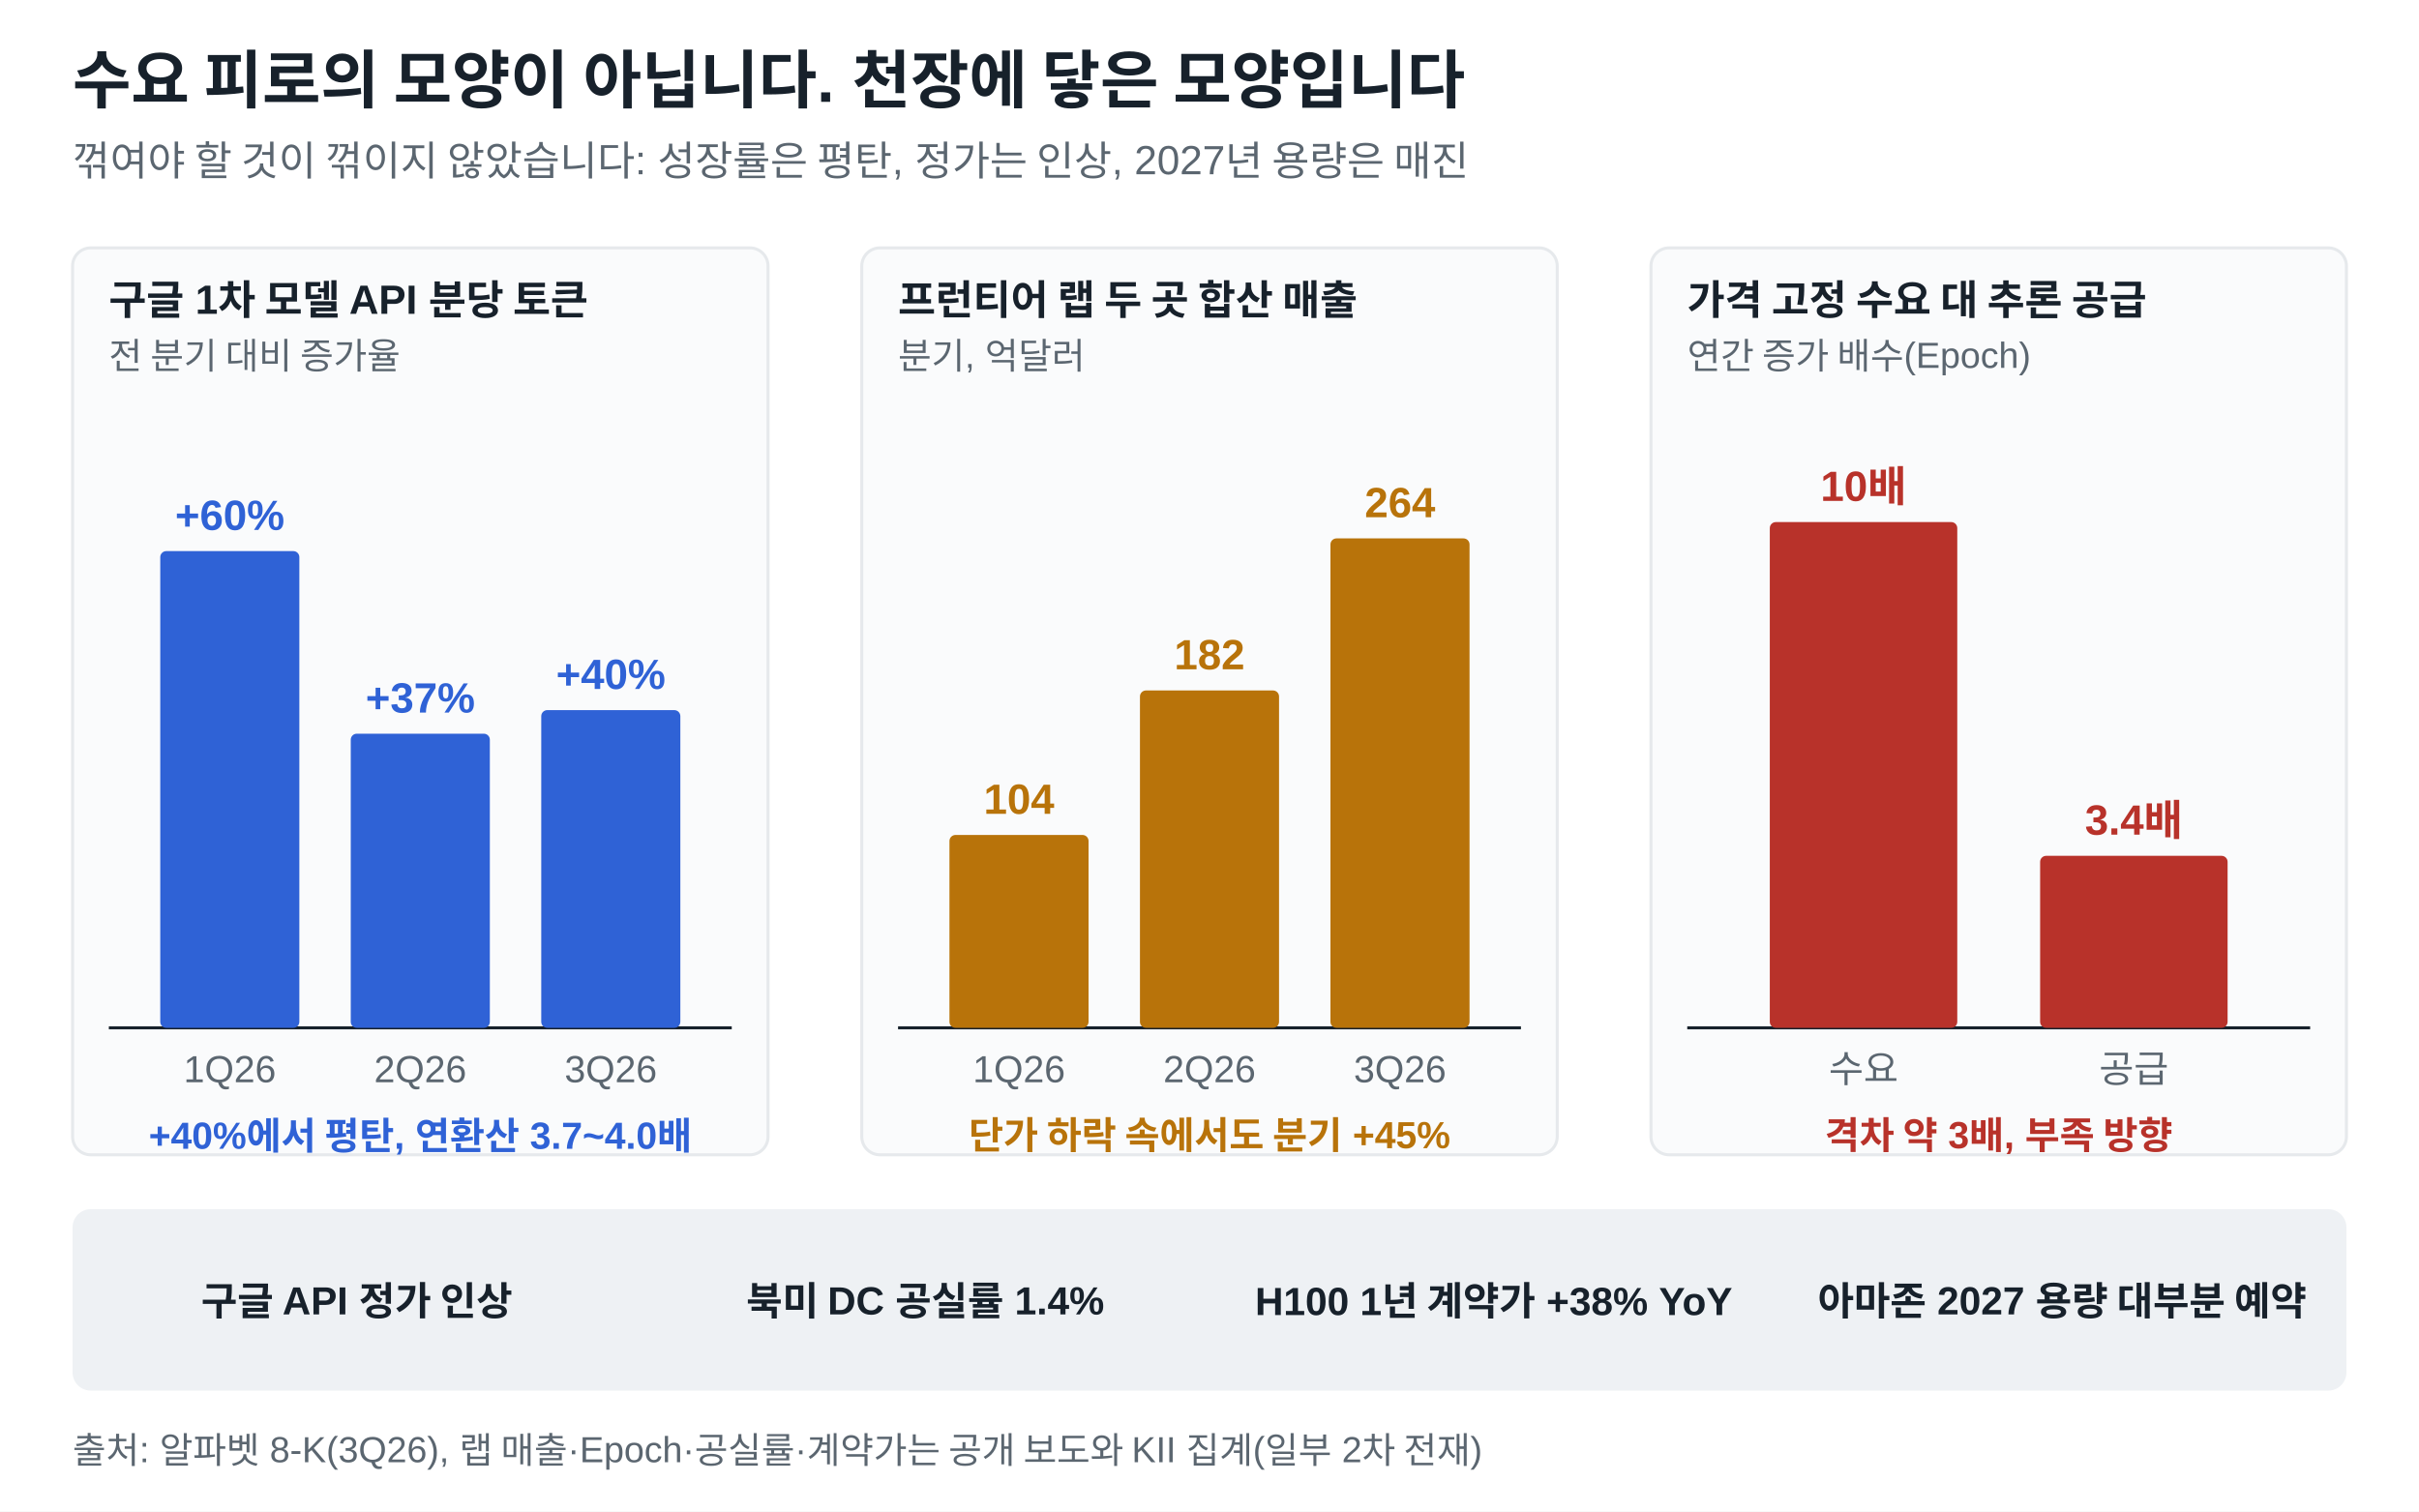
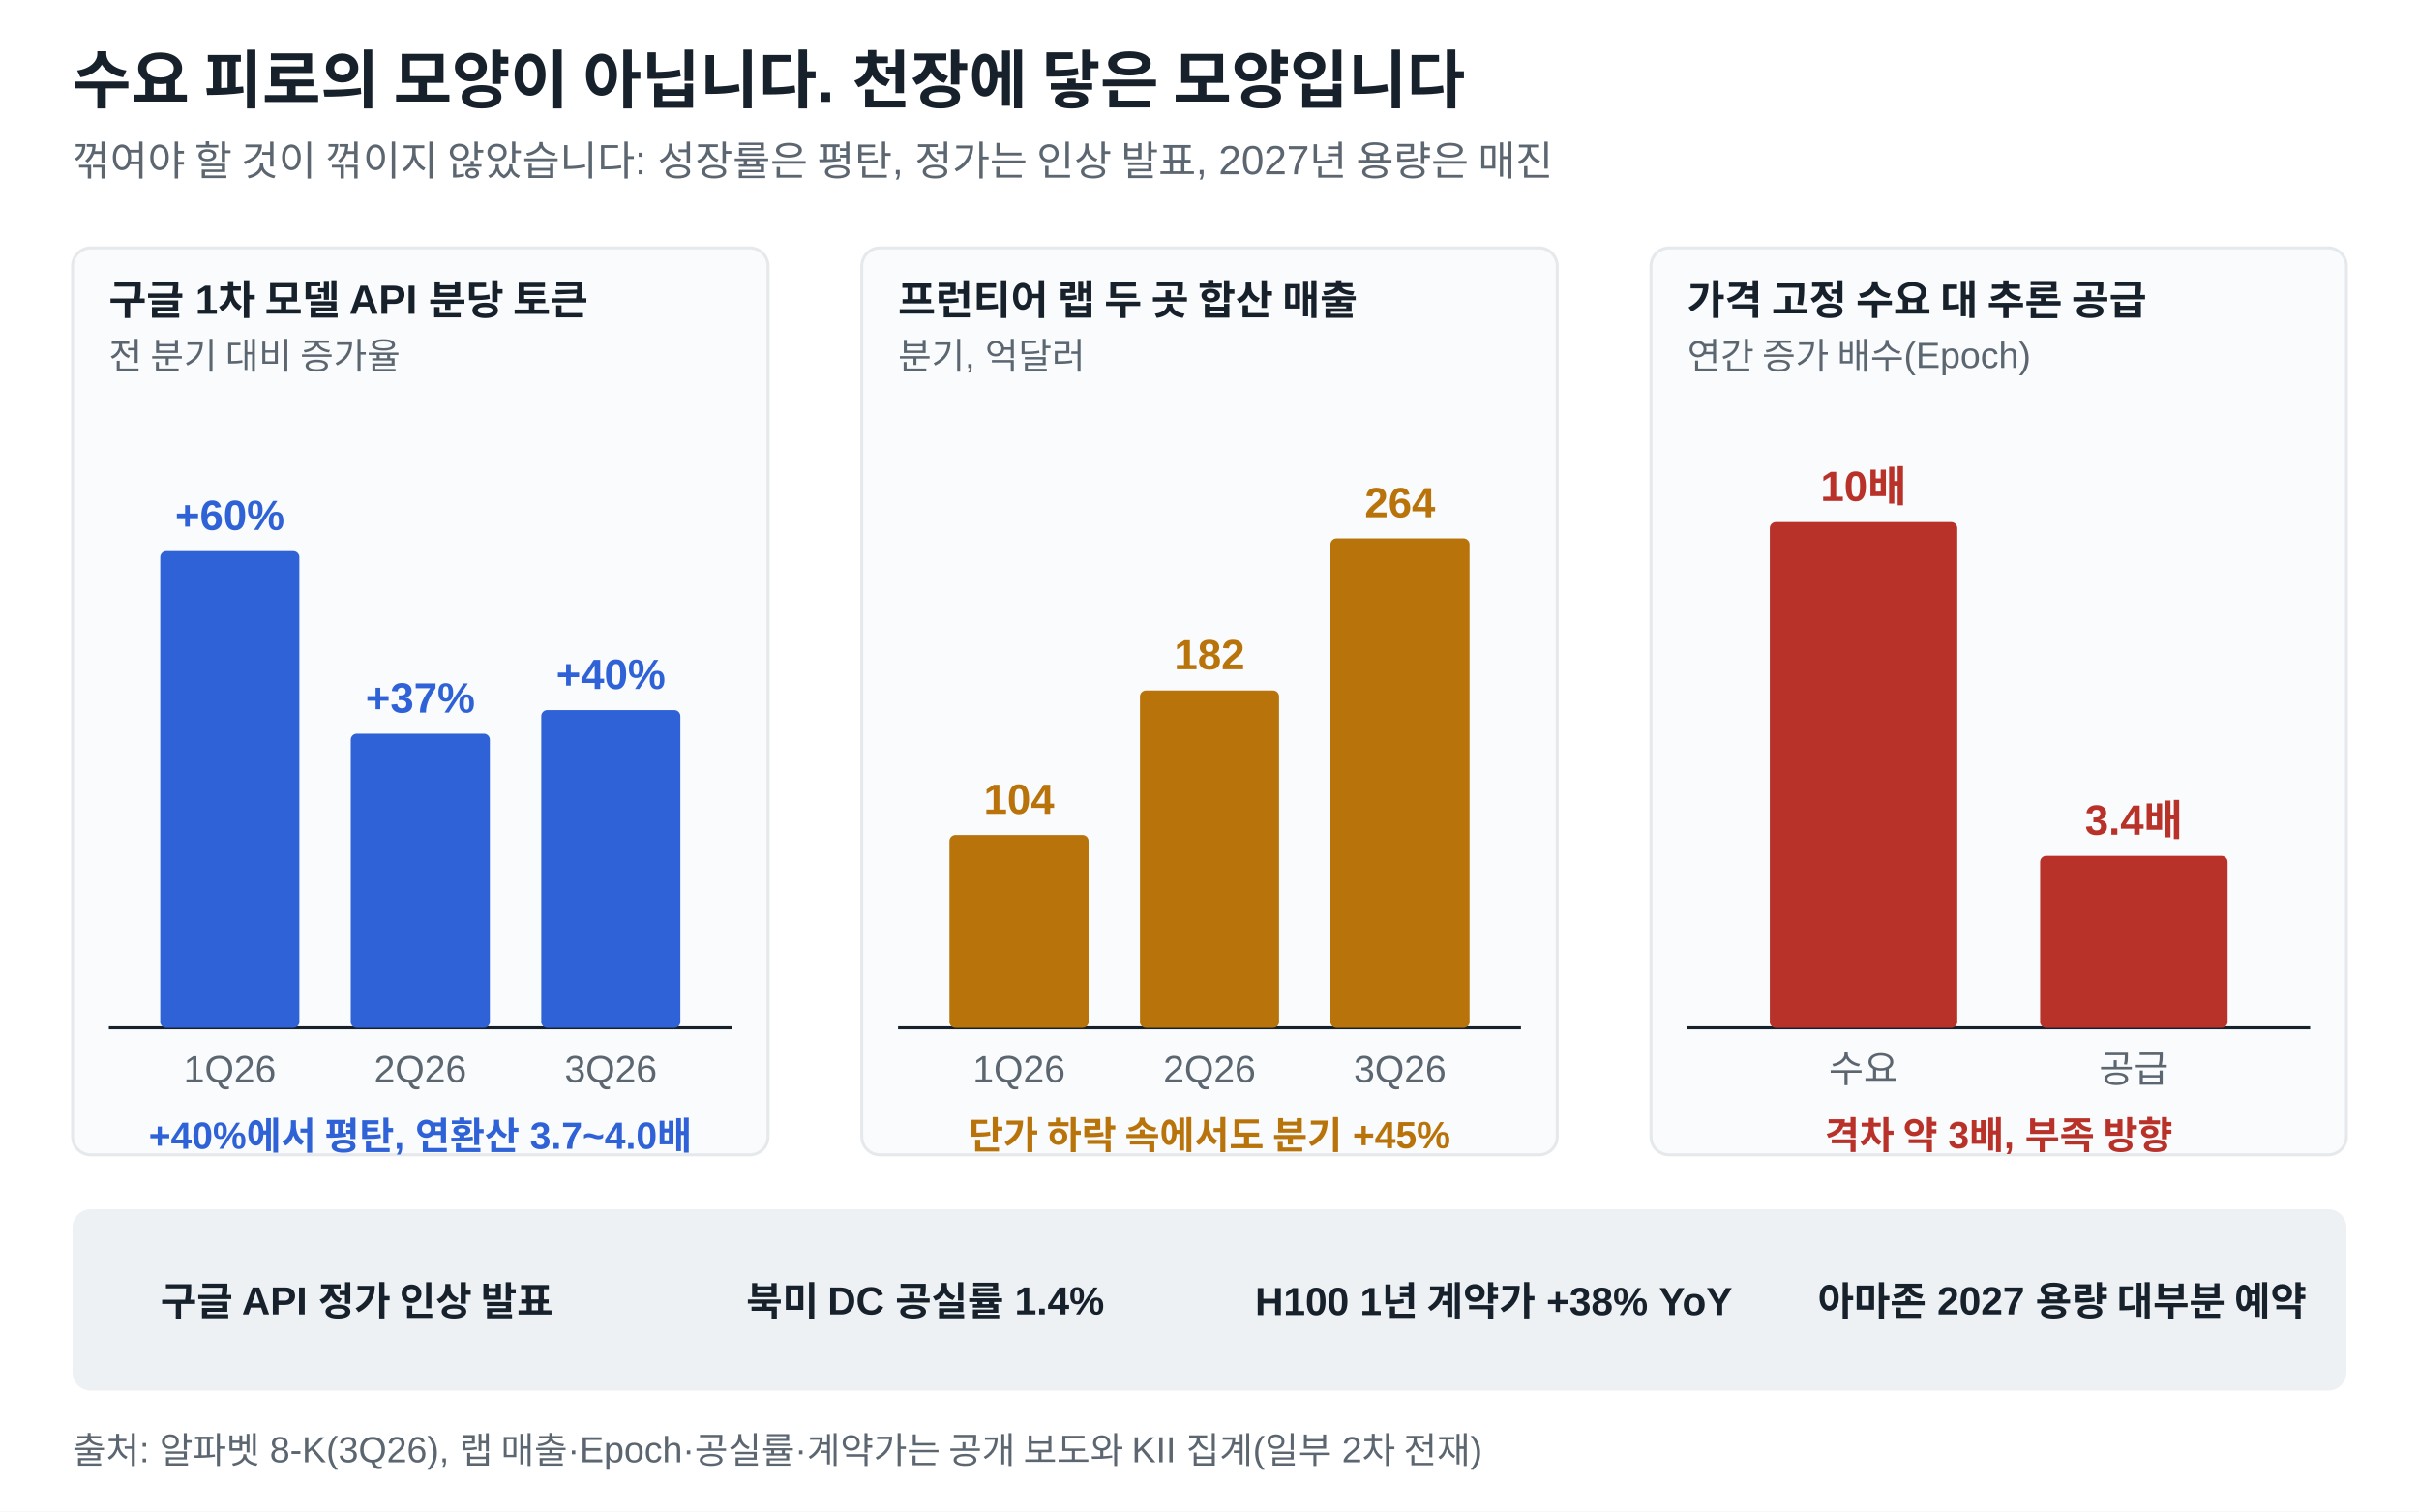
<svg xmlns="http://www.w3.org/2000/svg" viewBox="0 0 800 500" width="800" height="500" font-family="-apple-system, 'Apple SD Gothic Neo', 'Noto Sans KR', 'Helvetica Neue', Arial, sans-serif" font-size="14">
  <rect x="0" y="0" width="800" height="500" fill="#ffffff" />
  <text x="24.0" y="34.0" font-size="21" font-weight="700" fill="#17212b" text-anchor="start">수요 피로의 모양이 아닙니다. 천장에 닿은 모양입니다</text>
-   <text x="24.0" y="58.0" font-size="13.5" font-weight="400" fill="#5b6670" text-anchor="start">꺾여야 할 것이 꺾이지 않았습니다: 성장률은 평탄, 정가는 인상, 2027년 용량은 매진</text>
+   <text x="24.0" y="58.0" font-size="13.5" font-weight="400" fill="#5b6670" text-anchor="start">꺾여야 할 것이 꺾이지 않았습니다: 성장률은 평탄, 정가는 인상 발표, 2027년 용량은 매진</text>
  <rect x="24.0" y="82.0" width="230.0" height="300.0" rx="6" fill="#fafbfc" stroke="#e6e9ec" stroke-width="1" opacity="1" />
  <text x="36.0" y="104.0" font-size="13.5" font-weight="700" fill="#17212b" text-anchor="start">구글 1차 모델 API 분당 토큰</text>
  <text x="36.0" y="122.0" font-size="12" font-weight="400" fill="#5b6670" text-anchor="start">전 분기 대비 증가율</text>
  <line x1="36.0" y1="340.0" x2="242.0" y2="340.0" stroke="#17212b" stroke-width="1" />
  <rect x="53.0" y="182.3" width="46.0" height="157.7" rx="2" fill="#2f62d6" stroke="none" stroke-width="1" opacity="1" />
  <text x="76.0" y="175.3" font-size="14" font-weight="700" fill="#2f62d6" text-anchor="middle">+60%</text>
  <text x="76.0" y="358.0" font-size="12.5" font-weight="400" fill="#5b6670" text-anchor="middle">1Q26</text>
  <rect x="116.0" y="242.7" width="46.0" height="97.3" rx="2" fill="#2f62d6" stroke="none" stroke-width="1" opacity="1" />
  <text x="139.0" y="235.7" font-size="14" font-weight="700" fill="#2f62d6" text-anchor="middle">+37%</text>
  <text x="139.0" y="358.0" font-size="12.5" font-weight="400" fill="#5b6670" text-anchor="middle">2Q26</text>
  <rect x="179.0" y="234.9" width="46.0" height="105.1" rx="2" fill="#2f62d6" stroke="none" stroke-width="1" opacity="1" />
  <text x="202.0" y="227.9" font-size="14" font-weight="700" fill="#2f62d6" text-anchor="middle">+40%</text>
  <text x="202.0" y="358.0" font-size="12.5" font-weight="400" fill="#5b6670" text-anchor="middle">3Q26</text>
  <rect x="285.0" y="82.0" width="230.0" height="300.0" rx="6" fill="#fafbfc" stroke="#e6e9ec" stroke-width="1" opacity="1" />
  <text x="297.0" y="104.0" font-size="13.5" font-weight="700" fill="#17212b" text-anchor="start">프런티어 랩 두 곳 합산 매출</text>
  <text x="297.0" y="122.0" font-size="12" font-weight="400" fill="#5b6670" text-anchor="start">분기, 억달러</text>
  <line x1="297.0" y1="340.0" x2="503.0" y2="340.0" stroke="#17212b" stroke-width="1" />
  <rect x="314.0" y="276.2" width="46.0" height="63.8" rx="2" fill="#b8730a" stroke="none" stroke-width="1" opacity="1" />
  <text x="337.0" y="269.2" font-size="14" font-weight="700" fill="#b8730a" text-anchor="middle">104</text>
  <text x="337.0" y="358.0" font-size="12.5" font-weight="400" fill="#5b6670" text-anchor="middle">1Q26</text>
  <rect x="377.0" y="228.4" width="46.0" height="111.6" rx="2" fill="#b8730a" stroke="none" stroke-width="1" opacity="1" />
  <text x="400.0" y="221.4" font-size="14" font-weight="700" fill="#b8730a" text-anchor="middle">182</text>
  <text x="400.0" y="358.0" font-size="12.5" font-weight="400" fill="#5b6670" text-anchor="middle">2Q26</text>
  <rect x="440.0" y="178.1" width="46.0" height="161.9" rx="2" fill="#b8730a" stroke="none" stroke-width="1" opacity="1" />
  <text x="463.0" y="171.1" font-size="14" font-weight="700" fill="#b8730a" text-anchor="middle">264</text>
  <text x="463.0" y="358.0" font-size="12.5" font-weight="400" fill="#5b6670" text-anchor="middle">3Q26</text>
  <rect x="546.0" y="82.0" width="230.0" height="300.0" rx="6" fill="#fafbfc" stroke="#e6e9ec" stroke-width="1" opacity="1" />
  <text x="558.0" y="104.0" font-size="13.5" font-weight="700" fill="#17212b" text-anchor="start">가격 고정 수요 대 추론 공급</text>
  <text x="558.0" y="122.0" font-size="12" font-weight="400" fill="#5b6670" text-anchor="start">연간 증가 배수(Epoch)</text>
  <line x1="558.0" y1="340.0" x2="764.0" y2="340.0" stroke="#17212b" stroke-width="1" />
  <rect x="585.3" y="172.7" width="62.0" height="167.3" rx="2" fill="#b8322a" stroke="none" stroke-width="1" opacity="1" />
  <text x="616.3" y="165.7" font-size="14" font-weight="700" fill="#b8322a" text-anchor="middle">10배</text>
  <text x="616.3" y="358.0" font-size="12.5" font-weight="400" fill="#5b6670" text-anchor="middle">수요</text>
  <rect x="674.7" y="283.1" width="62.0" height="56.9" rx="2" fill="#b8322a" stroke="none" stroke-width="1" opacity="1" />
  <text x="705.7" y="276.1" font-size="14" font-weight="700" fill="#b8322a" text-anchor="middle">3.4배</text>
  <text x="705.7" y="358.0" font-size="12.5" font-weight="400" fill="#5b6670" text-anchor="middle">공급</text>
  <text x="139.0" y="380.0" font-size="12.5" font-weight="700" fill="#2f62d6" text-anchor="middle">+40%에서 평탄, 연환산 3.7~4.0배</text>
  <text x="400.0" y="380.0" font-size="12.5" font-weight="700" fill="#b8730a" text-anchor="middle">단가 하락 속에서도 분기 +45%</text>
  <text x="661.0" y="380.0" font-size="12.5" font-weight="700" fill="#b8322a" text-anchor="middle">격차 약 3배, 부족 방향</text>
  <rect x="24.0" y="400.0" width="752.0" height="60.0" rx="6" fill="#eef1f4" stroke="none" stroke-width="1" opacity="1" />
-   <text x="118.0" y="435.0" font-size="13" font-weight="700" fill="#17212b" text-anchor="middle">구글 API 정가 인상</text>
+   <text x="118.0" y="435.0" font-size="13" font-weight="700" fill="#17212b" text-anchor="middle">구글 API 정가 인상 발표</text>
  <text x="306.0" y="435.0" font-size="13" font-weight="700" fill="#17212b" text-anchor="middle">북미 DC 공실률 1.4%</text>
  <text x="494.0" y="435.0" font-size="13" font-weight="700" fill="#17212b" text-anchor="middle">H100 1년 계약가 +38% YoY</text>
  <text x="682.0" y="435.0" font-size="13" font-weight="700" fill="#17212b" text-anchor="middle">아마존 2027 용량 대부분 예약</text>
  <text x="24.0" y="484.0" font-size="12" font-weight="400" fill="#5b6670" text-anchor="start">출처: 알파벳 8-K(3Q26), 랩 매출·Epoch·공실률·계약가는 공개 보도와 KII 집계(일부 2차 전재)</text>
</svg>
